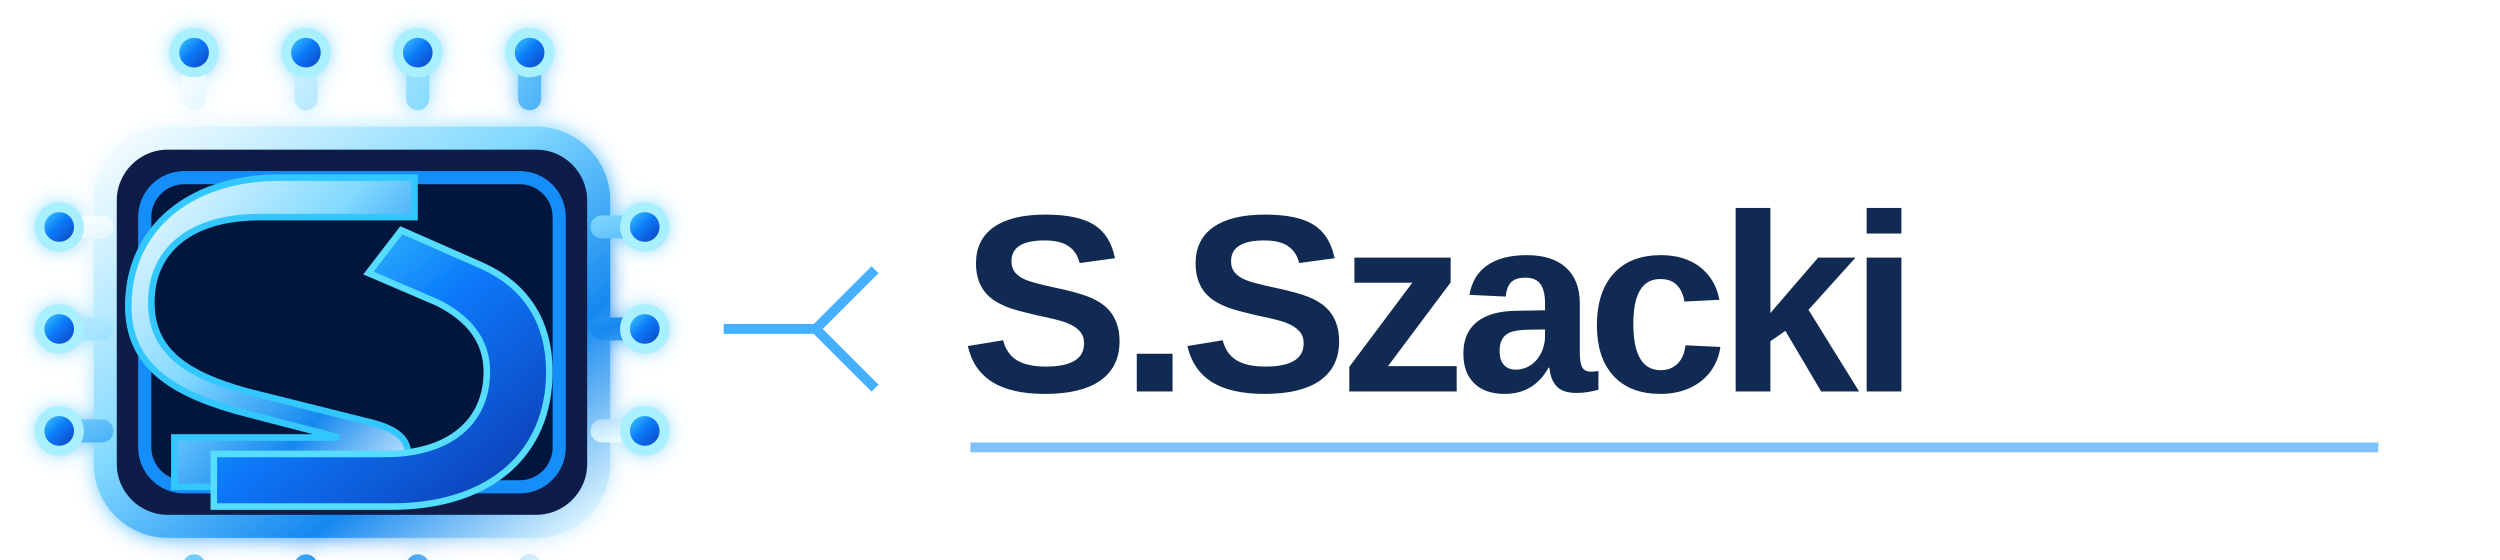
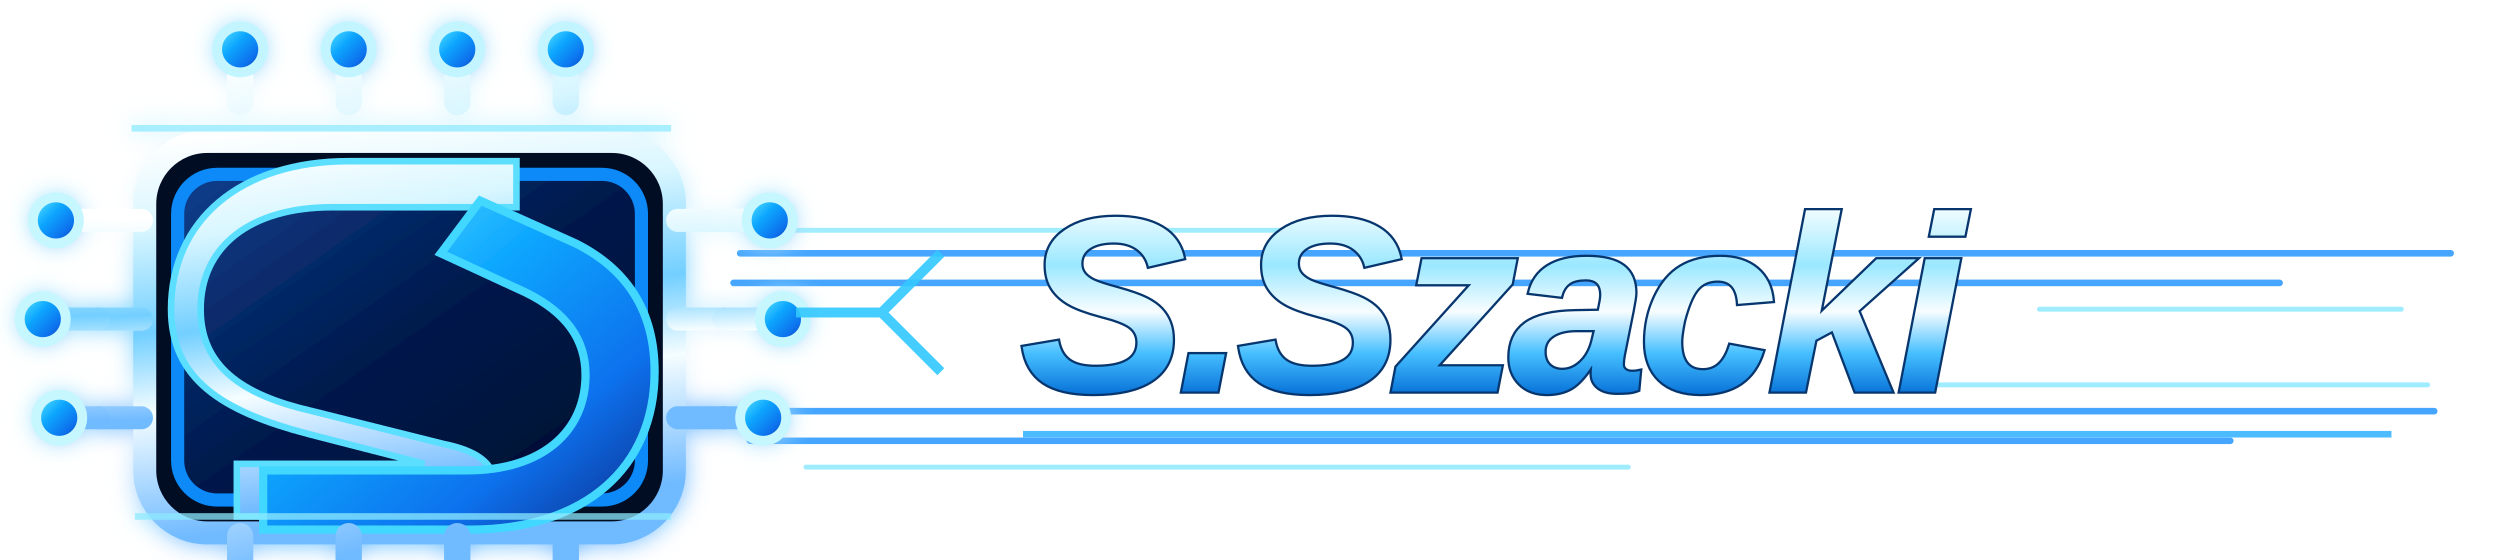
<svg xmlns="http://www.w3.org/2000/svg" viewBox="0 0 760 170" role="img" aria-labelledby="title desc">
  <defs>
-     <linearGradient id="metal" x1="0" y1="0" x2="1" y2="1">
-       <stop offset="0" stop-color="#f8fdff" />
-       <stop offset=".42" stop-color="#82d9ff" />
-       <stop offset=".72" stop-color="#1688ef" />
-       <stop offset="1" stop-color="#e8fbff" />
+     <linearGradient id="silver" x1="0" y1="0" x2="0.15" y2="1">
+       <stop offset="0" stop-color="#ffffff" />
+       <stop offset=".22" stop-color="#d8f6ff" />
+       <stop offset=".48" stop-color="#72cfff" />
+       <stop offset=".68" stop-color="#f5fdff" />
+       <stop offset="1" stop-color="#70baff" />
    </linearGradient>
-     <linearGradient id="blue" x1="0" y1="0" x2="1" y2="1">
-       <stop offset="0" stop-color="#54e6ff" />
-       <stop offset=".48" stop-color="#0878f9" />
-       <stop offset="1" stop-color="#0734aa" />
+     <linearGradient id="electricBlue" x1="0" y1="0" x2="1" y2="1">
+       <stop offset="0" stop-color="#67efff" />
+       <stop offset=".38" stop-color="#11a9ff" />
+       <stop offset=".72" stop-color="#0871ed" />
+       <stop offset="1" stop-color="#082a88" />
    </linearGradient>
-     <filter id="glow" x="-30%" y="-30%" width="160%" height="160%">
-       <feGaussianBlur stdDeviation="3" result="blur" />
+     <linearGradient id="chipFace" x1="0" y1="0" x2="1" y2="1">
+       <stop offset="0" stop-color="#0a3f8e" />
+       <stop offset=".48" stop-color="#041a4e" />
+       <stop offset="1" stop-color="#020c2a" />
+     </linearGradient>
+     <linearGradient id="word" x1="0" y1="0" x2="0" y2="1">
+       <stop offset="0" stop-color="#effcff" />
+       <stop offset=".3" stop-color="#9be8ff" />
+       <stop offset=".55" stop-color="#f8fdff" />
+       <stop offset=".78" stop-color="#46bfff" />
+       <stop offset="1" stop-color="#0873d9" />
+     </linearGradient>
+     <filter id="neon" x="-40%" y="-40%" width="180%" height="180%">
+       <feGaussianBlur stdDeviation="3.5" result="blur" />
      <feMerge>
        <feMergeNode in="blur" />
        <feMergeNode in="SourceGraphic" />
      </feMerge>
    </filter>
  </defs>
-   <g transform="translate(10 12)" filter="url(#glow)">
-     <rect x="22" y="30" width="150" height="118" rx="19" fill="#071b48" stroke="url(#metal)" stroke-width="7" />
-     <rect x="34" y="42" width="126" height="94" rx="12" fill="#06163c" stroke="#168efa" stroke-width="4" />
-     <path d="M116 54H69c-21 0-33 10-33 26 0 15 11 22 29 27l36 9c9 2 13 5 13 10 0 6-6 10-16 10H43v-15h50l-27-7c-24-6-37-15-37-33 0-23 18-39 46-39h41z" fill="url(#metal)" stroke="#32c8ff" stroke-width="2" />
-     <path d="M55 126h52c20 0 31-10 31-25 0-9-5-16-15-21l-21-9 10-13 25 11c13 6 20 17 20 32 0 25-18 41-48 41H55z" fill="url(#blue)" stroke="#55dcff" stroke-width="2" />
-     <g stroke="url(#metal)" stroke-width="7" stroke-linecap="round">
-       <path d="M49 18V4M83 18V4M117 18V4M151 18V4M49 160v9M83 160v9M117 160v9M151 160v9" />
-       <path d="M8 57H21M8 88H21M8 119H21M173 57h13M173 88h13M173 119h13" />
+   <g fill="none" stroke="#168fff" stroke-linecap="round" opacity=".8">
+     <path d="M225 77h520M223 86h470M220 125h520M228 134h450" stroke-width="2" />
+     <path d="M238 70h178M245 142h250M620 94h110M580 117h158" stroke="#62dfff" stroke-width="1.5" opacity=".75" />
+   </g>
+   <g transform="translate(10 6)" filter="url(#neon)">
+     <rect x="34" y="37" width="161" height="119" rx="19" fill="#020b24" stroke="url(#silver)" stroke-width="7" />
+     <rect x="44" y="47" width="141" height="99" rx="12" fill="url(#chipFace)" stroke="#078af8" stroke-width="4" />
+     <path d="M147 57H91c-25 0-40 12-40 31 0 17 12 26 34 31l40 10c10 2 15 6 15 11 0 7-7 11-19 11H62v-16h57l-35-9c-27-7-42-17-42-38 0-27 21-45 54-45h51z" fill="url(#silver)" stroke="#5bdfff" stroke-width="2" />
+     <path d="M70 137h62c23 0 36-12 36-29 0-11-6-19-18-25l-26-12 12-16 29 13c16 8 24 21 24 39 0 29-21 48-56 48H70z" fill="url(#electricBlue)" stroke="#43d7ff" stroke-width="2.5" />
+     <g fill="none" stroke="url(#silver)" stroke-width="8" stroke-linecap="round">
+       <path d="M63 25V10M96 25V10M129 25V10M162 25V10M63 157v10M96 157v10M129 157v10M162 157v10" />
    </g>
-     <g fill="url(#blue)" stroke="#a8efff" stroke-width="3">
-       <circle cx="49" cy="4" r="6" />
-       <circle cx="83" cy="4" r="6" />
-       <circle cx="117" cy="4" r="6" />
-       <circle cx="151" cy="4" r="6" />
-       <circle cx="8" cy="57" r="6" />
-       <circle cx="8" cy="88" r="6" />
-       <circle cx="8" cy="119" r="6" />
-       <circle cx="186" cy="57" r="6" />
-       <circle cx="186" cy="88" r="6" />
-       <circle cx="186" cy="119" r="6" />
+     <g fill="url(#electricBlue)" stroke="#c2f5ff" stroke-width="3">
+       <circle cx="63" cy="9" r="7" />
+       <circle cx="96" cy="9" r="7" />
+       <circle cx="129" cy="9" r="7" />
+       <circle cx="162" cy="9" r="7" />
    </g>
+     <g fill="none" stroke="url(#silver)" stroke-width="7" stroke-linecap="round">
+       <path d="M20 61H33M20 91H33M20 121H33M196 61h14M196 91h14M196 121h14" />
+       <path d="M20 61H7M20 91H3M20 121H8M210 61h14M210 91h18M210 121h12" />
+     </g>
+     <g fill="url(#electricBlue)" stroke="#c6f7ff" stroke-width="3">
+       <circle cx="7" cy="61" r="7" />
+       <circle cx="3" cy="91" r="7" />
+       <circle cx="8" cy="121" r="7" />
+       <circle cx="224" cy="61" r="7" />
+       <circle cx="228" cy="91" r="7" />
+       <circle cx="222" cy="121" r="7" />
+     </g>
+     <path d="M30 33h164M31 151h163" stroke="#8deaff" stroke-width="2" opacity=".75" />
  </g>
-   <path d="M220 100h28m0 0 18-18m-18 18 18 18" fill="none" stroke="#159cff" stroke-width="3" opacity=".8" />
-   <text x="292" y="119" fill="#102a53" font-family="Arial, Helvetica, sans-serif" font-size="77" font-weight="700" letter-spacing="-3">S.Szacki</text>
-   <path d="M295 136h428" stroke="#168efa" stroke-width="3" opacity=".55" />
+   <path d="M242 95h26l18-18m-18 18 18 18" fill="none" stroke="#32c8ff" stroke-width="3" opacity=".9" />
+   <text x="310" y="119" fill="url(#word)" stroke="#07366e" stroke-width="1.4" paint-order="stroke" font-family="Arial, Helvetica, sans-serif" font-size="76" font-style="italic" font-weight="700" letter-spacing="-3">S.Szacki</text>
+   <path d="M311 132h416" stroke="#20aaff" stroke-width="2" opacity=".8" />
</svg>
